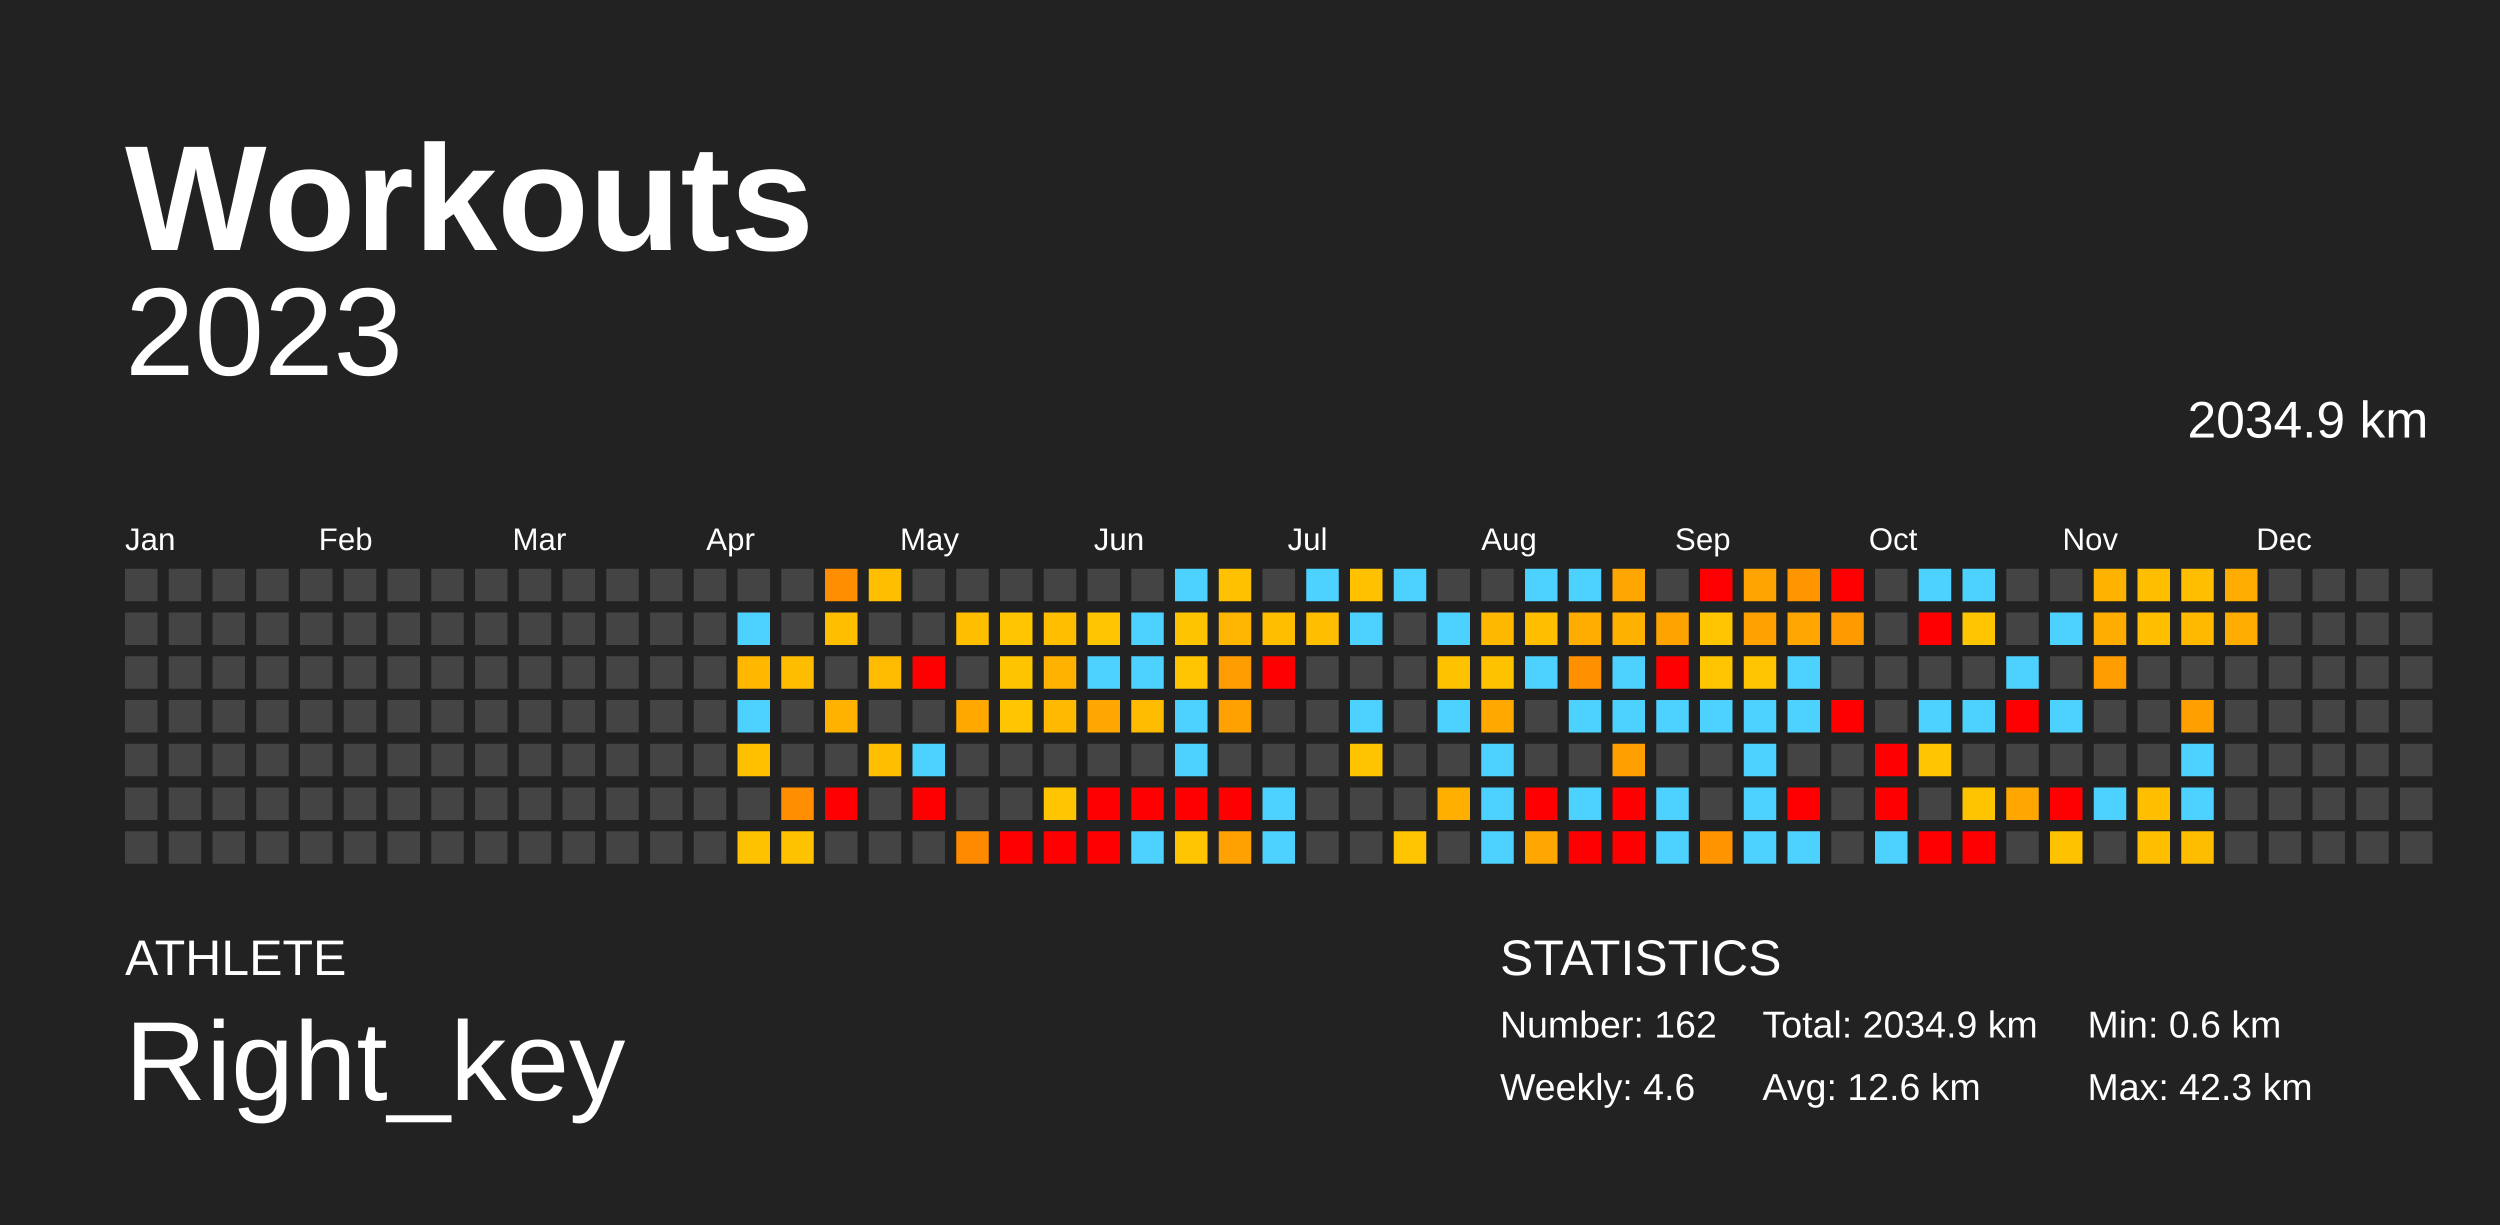
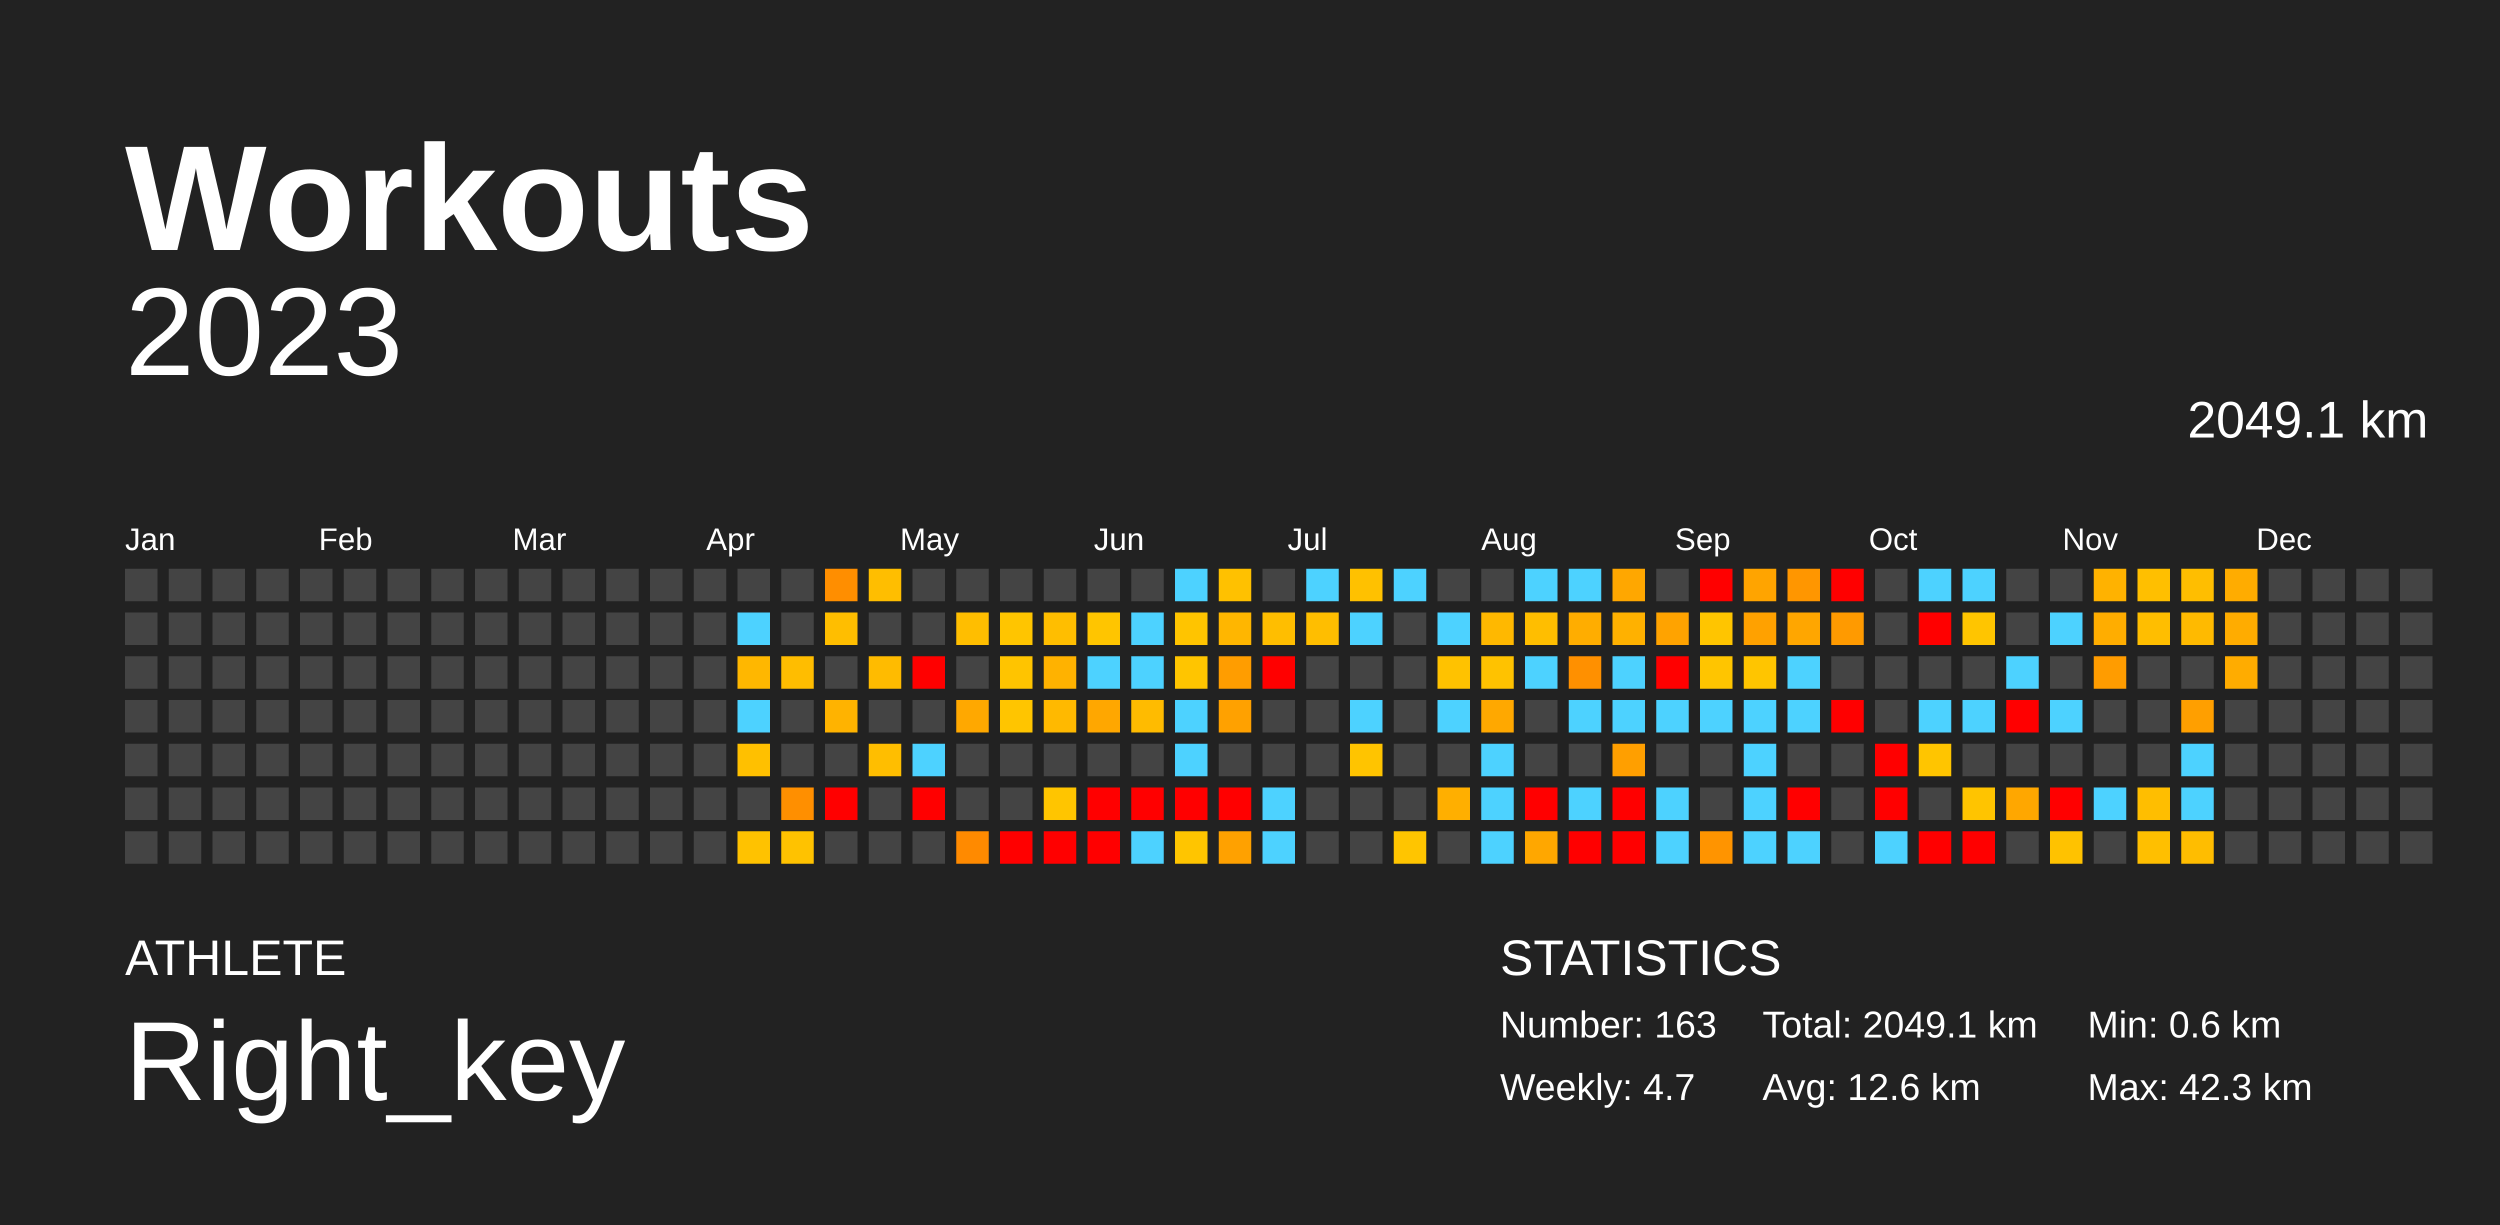
<svg xmlns="http://www.w3.org/2000/svg" baseProfile="full" height="98mm" version="1.1" viewBox="0,0,200,98" width="200mm">
  <defs />
  <rect fill="#222222" height="98" width="200" x="0" y="0" />
  <text fill="#FFFFFF" style="font-size:12px; font-family:Arial; font-weight:bold;" x="10" y="20">Workouts</text>
  <text fill="#FFFFFF" style="font-size:4px; font-family:Arial" x="10" y="78">ATHLETE</text>
  <text fill="#FFFFFF" style="font-size:9px; font-family:Arial" x="10" y="88">Right_key</text>
  <text fill="#FFFFFF" style="font-size:4px; font-family:Arial" x="120" y="78">STATISTICS</text>
-   <text fill="#FFFFFF" style="font-size:3px; font-family:Arial" x="120" y="83">Number: 162</text>
-   <text fill="#FFFFFF" style="font-size:3px; font-family:Arial" x="120" y="88">Weekly: 4.6</text>
-   <text fill="#FFFFFF" style="font-size:3px; font-family:Arial" x="141" y="83">Total: 2034.9 km</text>
+   <text fill="#FFFFFF" style="font-size:3px; font-family:Arial" x="120" y="83">Number: 163</text>
+   <text fill="#FFFFFF" style="font-size:3px; font-family:Arial" x="120" y="88">Weekly: 4.7</text>
+   <text fill="#FFFFFF" style="font-size:3px; font-family:Arial" x="141" y="83">Total: 2049.1 km</text>
  <text fill="#FFFFFF" style="font-size:3px; font-family:Arial" x="141" y="88">Avg: 12.6 km</text>
  <text fill="#FFFFFF" style="font-size:3px; font-family:Arial" x="167" y="83">Min: 0.6 km</text>
  <text fill="#FFFFFF" style="font-size:3px; font-family:Arial" x="167" y="88">Max: 42.3 km</text>
  <text alignment-baseline="hanging" fill="#FFFFFF" style="font-size:10.0px; font-family:Arial;" x="10" y="30">2023</text>
-   <text alignment-baseline="hanging" fill="#FFFFFF" style="font-size:4.125px; font-family:Arial;" x="175" y="35">2034.9 km</text>
+   <text alignment-baseline="hanging" fill="#FFFFFF" style="font-size:4.125px; font-family:Arial;" x="175" y="35">2049.1 km</text>
  <text fill="#FFFFFF" style="font-size:2.5px; font-family:Arial" x="10.0" y="44">Jan</text>
  <text fill="#FFFFFF" style="font-size:2.5px; font-family:Arial" x="25.5" y="44">Feb</text>
  <text fill="#FFFFFF" style="font-size:2.5px; font-family:Arial" x="41.0" y="44">Mar</text>
  <text fill="#FFFFFF" style="font-size:2.5px; font-family:Arial" x="56.5" y="44">Apr</text>
  <text fill="#FFFFFF" style="font-size:2.5px; font-family:Arial" x="72.0" y="44">May</text>
  <text fill="#FFFFFF" style="font-size:2.5px; font-family:Arial" x="87.5" y="44">Jun</text>
  <text fill="#FFFFFF" style="font-size:2.5px; font-family:Arial" x="103.0" y="44">Jul</text>
  <text fill="#FFFFFF" style="font-size:2.5px; font-family:Arial" x="118.5" y="44">Aug</text>
  <text fill="#FFFFFF" style="font-size:2.5px; font-family:Arial" x="134.0" y="44">Sep</text>
  <text fill="#FFFFFF" style="font-size:2.5px; font-family:Arial" x="149.5" y="44">Oct</text>
  <text fill="#FFFFFF" style="font-size:2.5px; font-family:Arial" x="165.0" y="44">Nov</text>
  <text fill="#FFFFFF" style="font-size:2.5px; font-family:Arial" x="180.5" y="44">Dec</text>
  <rect fill="#444444" height="2.6" width="2.6" x="10.0" y="45.5" />
  <rect fill="#444444" height="2.6" width="2.6" x="10.0" y="49.0" />
  <rect fill="#444444" height="2.6" width="2.6" x="10.0" y="52.5" />
  <rect fill="#444444" height="2.6" width="2.6" x="10.0" y="56.0" />
  <rect fill="#444444" height="2.6" width="2.6" x="10.0" y="59.5" />
  <rect fill="#444444" height="2.6" width="2.6" x="10.0" y="63.0" />
  <rect fill="#444444" height="2.6" width="2.6" x="10.0" y="66.5" />
  <rect fill="#444444" height="2.6" width="2.6" x="13.5" y="45.5" />
  <rect fill="#444444" height="2.6" width="2.6" x="13.5" y="49.0" />
  <rect fill="#444444" height="2.6" width="2.6" x="13.5" y="52.5" />
  <rect fill="#444444" height="2.6" width="2.6" x="13.5" y="56.0" />
  <rect fill="#444444" height="2.6" width="2.6" x="13.5" y="59.5" />
  <rect fill="#444444" height="2.6" width="2.6" x="13.5" y="63.0" />
  <rect fill="#444444" height="2.6" width="2.6" x="13.5" y="66.5" />
  <rect fill="#444444" height="2.6" width="2.6" x="17.0" y="45.5" />
  <rect fill="#444444" height="2.6" width="2.6" x="17.0" y="49.0" />
  <rect fill="#444444" height="2.6" width="2.6" x="17.0" y="52.5" />
  <rect fill="#444444" height="2.6" width="2.6" x="17.0" y="56.0" />
  <rect fill="#444444" height="2.6" width="2.6" x="17.0" y="59.5" />
  <rect fill="#444444" height="2.6" width="2.6" x="17.0" y="63.0" />
  <rect fill="#444444" height="2.6" width="2.6" x="17.0" y="66.5" />
  <rect fill="#444444" height="2.6" width="2.6" x="20.5" y="45.5" />
  <rect fill="#444444" height="2.6" width="2.6" x="20.5" y="49.0" />
  <rect fill="#444444" height="2.6" width="2.6" x="20.5" y="52.5" />
  <rect fill="#444444" height="2.6" width="2.6" x="20.5" y="56.0" />
  <rect fill="#444444" height="2.6" width="2.6" x="20.5" y="59.5" />
  <rect fill="#444444" height="2.6" width="2.6" x="20.5" y="63.0" />
  <rect fill="#444444" height="2.6" width="2.6" x="20.5" y="66.5" />
  <rect fill="#444444" height="2.6" width="2.6" x="24.0" y="45.5" />
  <rect fill="#444444" height="2.6" width="2.6" x="24.0" y="49.0" />
  <rect fill="#444444" height="2.6" width="2.6" x="24.0" y="52.5" />
  <rect fill="#444444" height="2.6" width="2.6" x="24.0" y="56.0" />
  <rect fill="#444444" height="2.6" width="2.6" x="24.0" y="59.5" />
  <rect fill="#444444" height="2.6" width="2.6" x="24.0" y="63.0" />
  <rect fill="#444444" height="2.6" width="2.6" x="24.0" y="66.5" />
  <rect fill="#444444" height="2.6" width="2.6" x="27.5" y="45.5" />
  <rect fill="#444444" height="2.6" width="2.6" x="27.5" y="49.0" />
  <rect fill="#444444" height="2.6" width="2.6" x="27.5" y="52.5" />
  <rect fill="#444444" height="2.6" width="2.6" x="27.5" y="56.0" />
  <rect fill="#444444" height="2.6" width="2.6" x="27.5" y="59.5" />
  <rect fill="#444444" height="2.6" width="2.6" x="27.5" y="63.0" />
  <rect fill="#444444" height="2.6" width="2.6" x="27.5" y="66.5" />
  <rect fill="#444444" height="2.6" width="2.6" x="31.0" y="45.5" />
  <rect fill="#444444" height="2.6" width="2.6" x="31.0" y="49.0" />
  <rect fill="#444444" height="2.6" width="2.6" x="31.0" y="52.5" />
  <rect fill="#444444" height="2.6" width="2.6" x="31.0" y="56.0" />
  <rect fill="#444444" height="2.6" width="2.6" x="31.0" y="59.5" />
  <rect fill="#444444" height="2.6" width="2.6" x="31.0" y="63.0" />
  <rect fill="#444444" height="2.6" width="2.6" x="31.0" y="66.5" />
  <rect fill="#444444" height="2.6" width="2.6" x="34.5" y="45.5" />
  <rect fill="#444444" height="2.6" width="2.6" x="34.5" y="49.0" />
  <rect fill="#444444" height="2.6" width="2.6" x="34.5" y="52.5" />
  <rect fill="#444444" height="2.6" width="2.6" x="34.5" y="56.0" />
  <rect fill="#444444" height="2.6" width="2.6" x="34.5" y="59.5" />
  <rect fill="#444444" height="2.6" width="2.6" x="34.5" y="63.0" />
  <rect fill="#444444" height="2.6" width="2.6" x="34.5" y="66.5" />
  <rect fill="#444444" height="2.6" width="2.6" x="38.0" y="45.5" />
  <rect fill="#444444" height="2.6" width="2.6" x="38.0" y="49.0" />
  <rect fill="#444444" height="2.6" width="2.6" x="38.0" y="52.5" />
  <rect fill="#444444" height="2.6" width="2.6" x="38.0" y="56.0" />
  <rect fill="#444444" height="2.6" width="2.6" x="38.0" y="59.5" />
  <rect fill="#444444" height="2.6" width="2.6" x="38.0" y="63.0" />
  <rect fill="#444444" height="2.6" width="2.6" x="38.0" y="66.5" />
  <rect fill="#444444" height="2.6" width="2.6" x="41.5" y="45.5" />
  <rect fill="#444444" height="2.6" width="2.6" x="41.5" y="49.0" />
  <rect fill="#444444" height="2.6" width="2.6" x="41.5" y="52.5" />
  <rect fill="#444444" height="2.6" width="2.6" x="41.5" y="56.0" />
  <rect fill="#444444" height="2.6" width="2.6" x="41.5" y="59.5" />
  <rect fill="#444444" height="2.6" width="2.6" x="41.5" y="63.0" />
  <rect fill="#444444" height="2.6" width="2.6" x="41.5" y="66.5" />
  <rect fill="#444444" height="2.6" width="2.6" x="45.0" y="45.5" />
  <rect fill="#444444" height="2.6" width="2.6" x="45.0" y="49.0" />
  <rect fill="#444444" height="2.6" width="2.6" x="45.0" y="52.5" />
  <rect fill="#444444" height="2.6" width="2.6" x="45.0" y="56.0" />
  <rect fill="#444444" height="2.6" width="2.6" x="45.0" y="59.5" />
  <rect fill="#444444" height="2.6" width="2.6" x="45.0" y="63.0" />
  <rect fill="#444444" height="2.6" width="2.6" x="45.0" y="66.5" />
  <rect fill="#444444" height="2.6" width="2.6" x="48.5" y="45.5" />
  <rect fill="#444444" height="2.6" width="2.6" x="48.5" y="49.0" />
  <rect fill="#444444" height="2.6" width="2.6" x="48.5" y="52.5" />
  <rect fill="#444444" height="2.6" width="2.6" x="48.5" y="56.0" />
  <rect fill="#444444" height="2.6" width="2.6" x="48.5" y="59.5" />
  <rect fill="#444444" height="2.6" width="2.6" x="48.5" y="63.0" />
  <rect fill="#444444" height="2.6" width="2.6" x="48.5" y="66.5" />
  <rect fill="#444444" height="2.6" width="2.6" x="52.0" y="45.5" />
  <rect fill="#444444" height="2.6" width="2.6" x="52.0" y="49.0" />
  <rect fill="#444444" height="2.6" width="2.6" x="52.0" y="52.5" />
  <rect fill="#444444" height="2.6" width="2.6" x="52.0" y="56.0" />
  <rect fill="#444444" height="2.6" width="2.6" x="52.0" y="59.5" />
  <rect fill="#444444" height="2.6" width="2.6" x="52.0" y="63.0" />
  <rect fill="#444444" height="2.6" width="2.6" x="52.0" y="66.5" />
  <rect fill="#444444" height="2.6" width="2.6" x="55.5" y="45.5" />
  <rect fill="#444444" height="2.6" width="2.6" x="55.5" y="49.0" />
  <rect fill="#444444" height="2.6" width="2.6" x="55.5" y="52.5" />
  <rect fill="#444444" height="2.6" width="2.6" x="55.5" y="56.0" />
  <rect fill="#444444" height="2.6" width="2.6" x="55.5" y="59.5" />
  <rect fill="#444444" height="2.6" width="2.6" x="55.5" y="63.0" />
  <rect fill="#444444" height="2.6" width="2.6" x="55.5" y="66.5" />
  <rect fill="#444444" height="2.6" width="2.6" x="59.0" y="45.5" />
  <rect fill="#4dd2ff" height="2.6" width="2.6" x="59.0" y="49.0" />
  <rect fill="#ffb700" height="2.6" width="2.6" x="59.0" y="52.5" />
  <rect fill="#4dd2ff" height="2.6" width="2.6" x="59.0" y="56.0" />
  <rect fill="#ffc000" height="2.6" width="2.6" x="59.0" y="59.5" />
  <rect fill="#444444" height="2.6" width="2.6" x="59.0" y="63.0" />
  <rect fill="#ffc200" height="2.6" width="2.6" x="59.0" y="66.5" />
  <rect fill="#444444" height="2.6" width="2.6" x="62.5" y="45.5" />
  <rect fill="#444444" height="2.6" width="2.6" x="62.5" y="49.0" />
  <rect fill="#ffbd00" height="2.6" width="2.6" x="62.5" y="52.5" />
  <rect fill="#444444" height="2.6" width="2.6" x="62.5" y="56.0" />
  <rect fill="#444444" height="2.6" width="2.6" x="62.5" y="59.5" />
  <rect fill="#ff8f00" height="2.6" width="2.6" x="62.5" y="63.0" />
  <rect fill="#ffc200" height="2.6" width="2.6" x="62.5" y="66.5" />
  <rect fill="#ff8e00" height="2.6" width="2.6" x="66.0" y="45.5" />
  <rect fill="#ffbe00" height="2.6" width="2.6" x="66.0" y="49.0" />
  <rect fill="#444444" height="2.6" width="2.6" x="66.0" y="52.5" />
  <rect fill="#ffb300" height="2.6" width="2.6" x="66.0" y="56.0" />
  <rect fill="#444444" height="2.6" width="2.6" x="66.0" y="59.5" />
  <rect fill="red" height="2.6" width="2.6" x="66.0" y="63.0" />
  <rect fill="#444444" height="2.6" width="2.6" x="66.0" y="66.5" />
  <rect fill="#ffbe00" height="2.6" width="2.6" x="69.5" y="45.5" />
  <rect fill="#444444" height="2.6" width="2.6" x="69.5" y="49.0" />
  <rect fill="#ffbb00" height="2.6" width="2.6" x="69.5" y="52.5" />
  <rect fill="#444444" height="2.6" width="2.6" x="69.5" y="56.0" />
  <rect fill="#ffbe00" height="2.6" width="2.6" x="69.5" y="59.5" />
  <rect fill="#444444" height="2.6" width="2.6" x="69.5" y="63.0" />
  <rect fill="#444444" height="2.6" width="2.6" x="69.5" y="66.5" />
  <rect fill="#444444" height="2.6" width="2.6" x="73.0" y="45.5" />
  <rect fill="#444444" height="2.6" width="2.6" x="73.0" y="49.0" />
  <rect fill="red" height="2.6" width="2.6" x="73.0" y="52.5" />
  <rect fill="#444444" height="2.6" width="2.6" x="73.0" y="56.0" />
  <rect fill="#4dd2ff" height="2.6" width="2.6" x="73.0" y="59.5" />
  <rect fill="red" height="2.6" width="2.6" x="73.0" y="63.0" />
  <rect fill="#444444" height="2.6" width="2.6" x="73.0" y="66.5" />
  <rect fill="#444444" height="2.6" width="2.6" x="76.5" y="45.5" />
  <rect fill="#ffbe00" height="2.6" width="2.6" x="76.5" y="49.0" />
  <rect fill="#444444" height="2.6" width="2.6" x="76.5" y="52.5" />
  <rect fill="#ffa800" height="2.6" width="2.6" x="76.5" y="56.0" />
  <rect fill="#444444" height="2.6" width="2.6" x="76.5" y="59.5" />
  <rect fill="#444444" height="2.6" width="2.6" x="76.5" y="63.0" />
  <rect fill="#ff8a00" height="2.6" width="2.6" x="76.5" y="66.5" />
  <rect fill="#444444" height="2.6" width="2.6" x="80.0" y="45.5" />
  <rect fill="#ffc500" height="2.6" width="2.6" x="80.0" y="49.0" />
  <rect fill="#ffc400" height="2.6" width="2.6" x="80.0" y="52.5" />
  <rect fill="#ffc500" height="2.6" width="2.6" x="80.0" y="56.0" />
  <rect fill="#444444" height="2.6" width="2.6" x="80.0" y="59.5" />
  <rect fill="#444444" height="2.6" width="2.6" x="80.0" y="63.0" />
  <rect fill="red" height="2.6" width="2.6" x="80.0" y="66.5" />
  <rect fill="#444444" height="2.6" width="2.6" x="83.5" y="45.5" />
  <rect fill="#ffbe00" height="2.6" width="2.6" x="83.5" y="49.0" />
  <rect fill="#ffb200" height="2.6" width="2.6" x="83.5" y="52.5" />
  <rect fill="#ffb900" height="2.6" width="2.6" x="83.5" y="56.0" />
  <rect fill="#444444" height="2.6" width="2.6" x="83.5" y="59.5" />
  <rect fill="#ffc500" height="2.6" width="2.6" x="83.5" y="63.0" />
  <rect fill="red" height="2.6" width="2.6" x="83.5" y="66.5" />
  <rect fill="#444444" height="2.6" width="2.6" x="87.0" y="45.5" />
  <rect fill="#ffc500" height="2.6" width="2.6" x="87.0" y="49.0" />
  <rect fill="#4dd2ff" height="2.6" width="2.6" x="87.0" y="52.5" />
  <rect fill="#ffa700" height="2.6" width="2.6" x="87.0" y="56.0" />
  <rect fill="#444444" height="2.6" width="2.6" x="87.0" y="59.5" />
  <rect fill="red" height="2.6" width="2.6" x="87.0" y="63.0" />
  <rect fill="red" height="2.6" width="2.6" x="87.0" y="66.5" />
  <rect fill="#444444" height="2.6" width="2.6" x="90.5" y="45.5" />
  <rect fill="#4dd2ff" height="2.6" width="2.6" x="90.5" y="49.0" />
  <rect fill="#4dd2ff" height="2.6" width="2.6" x="90.5" y="52.5" />
  <rect fill="#ffbb00" height="2.6" width="2.6" x="90.5" y="56.0" />
  <rect fill="#444444" height="2.6" width="2.6" x="90.5" y="59.5" />
  <rect fill="red" height="2.6" width="2.6" x="90.5" y="63.0" />
  <rect fill="#4dd2ff" height="2.6" width="2.6" x="90.5" y="66.5" />
  <rect fill="#4dd2ff" height="2.6" width="2.6" x="94.0" y="45.5" />
  <rect fill="#ffc400" height="2.6" width="2.6" x="94.0" y="49.0" />
  <rect fill="#ffc500" height="2.6" width="2.6" x="94.0" y="52.5" />
  <rect fill="#4dd2ff" height="2.6" width="2.6" x="94.0" y="56.0" />
  <rect fill="#4dd2ff" height="2.6" width="2.6" x="94.0" y="59.5" />
  <rect fill="red" height="2.6" width="2.6" x="94.0" y="63.0" />
  <rect fill="#ffc500" height="2.6" width="2.6" x="94.0" y="66.5" />
  <rect fill="#ffc100" height="2.6" width="2.6" x="97.5" y="45.5" />
  <rect fill="#ffb600" height="2.6" width="2.6" x="97.5" y="49.0" />
  <rect fill="#ff9d00" height="2.6" width="2.6" x="97.5" y="52.5" />
  <rect fill="#ffa100" height="2.6" width="2.6" x="97.5" y="56.0" />
  <rect fill="#444444" height="2.6" width="2.6" x="97.5" y="59.5" />
  <rect fill="red" height="2.6" width="2.6" x="97.5" y="63.0" />
  <rect fill="#ffa100" height="2.6" width="2.6" x="97.5" y="66.5" />
  <rect fill="#444444" height="2.6" width="2.6" x="101.0" y="45.5" />
  <rect fill="#ffbe00" height="2.6" width="2.6" x="101.0" y="49.0" />
  <rect fill="red" height="2.6" width="2.6" x="101.0" y="52.5" />
  <rect fill="#444444" height="2.6" width="2.6" x="101.0" y="56.0" />
  <rect fill="#444444" height="2.6" width="2.6" x="101.0" y="59.5" />
  <rect fill="#4dd2ff" height="2.6" width="2.6" x="101.0" y="63.0" />
  <rect fill="#4dd2ff" height="2.6" width="2.6" x="101.0" y="66.5" />
  <rect fill="#4dd2ff" height="2.6" width="2.6" x="104.5" y="45.5" />
  <rect fill="#ffbe00" height="2.6" width="2.6" x="104.5" y="49.0" />
  <rect fill="#444444" height="2.6" width="2.6" x="104.5" y="52.5" />
  <rect fill="#444444" height="2.6" width="2.6" x="104.5" y="56.0" />
  <rect fill="#444444" height="2.6" width="2.6" x="104.5" y="59.5" />
  <rect fill="#444444" height="2.6" width="2.6" x="104.5" y="63.0" />
  <rect fill="#444444" height="2.6" width="2.6" x="104.5" y="66.5" />
  <rect fill="#ffc100" height="2.6" width="2.6" x="108.0" y="45.5" />
  <rect fill="#4dd2ff" height="2.6" width="2.6" x="108.0" y="49.0" />
  <rect fill="#444444" height="2.6" width="2.6" x="108.0" y="52.5" />
  <rect fill="#4dd2ff" height="2.6" width="2.6" x="108.0" y="56.0" />
  <rect fill="#ffc400" height="2.6" width="2.6" x="108.0" y="59.5" />
  <rect fill="#444444" height="2.6" width="2.6" x="108.0" y="63.0" />
  <rect fill="#444444" height="2.6" width="2.6" x="108.0" y="66.5" />
  <rect fill="#4dd2ff" height="2.6" width="2.6" x="111.5" y="45.5" />
  <rect fill="#444444" height="2.6" width="2.6" x="111.5" y="49.0" />
  <rect fill="#444444" height="2.6" width="2.6" x="111.5" y="52.5" />
  <rect fill="#444444" height="2.6" width="2.6" x="111.5" y="56.0" />
  <rect fill="#444444" height="2.6" width="2.6" x="111.5" y="59.5" />
  <rect fill="#444444" height="2.6" width="2.6" x="111.5" y="63.0" />
  <rect fill="#ffc500" height="2.6" width="2.6" x="111.5" y="66.5" />
  <rect fill="#444444" height="2.6" width="2.6" x="115.0" y="45.5" />
  <rect fill="#4dd2ff" height="2.6" width="2.6" x="115.0" y="49.0" />
  <rect fill="#ffc200" height="2.6" width="2.6" x="115.0" y="52.5" />
  <rect fill="#4dd2ff" height="2.6" width="2.6" x="115.0" y="56.0" />
  <rect fill="#444444" height="2.6" width="2.6" x="115.0" y="59.5" />
  <rect fill="#ffaf00" height="2.6" width="2.6" x="115.0" y="63.0" />
  <rect fill="#444444" height="2.6" width="2.6" x="115.0" y="66.5" />
  <rect fill="#444444" height="2.6" width="2.6" x="118.5" y="45.5" />
  <rect fill="#ffb800" height="2.6" width="2.6" x="118.5" y="49.0" />
  <rect fill="#ffc200" height="2.6" width="2.6" x="118.5" y="52.5" />
  <rect fill="#ffa800" height="2.6" width="2.6" x="118.5" y="56.0" />
  <rect fill="#4dd2ff" height="2.6" width="2.6" x="118.5" y="59.5" />
  <rect fill="#4dd2ff" height="2.6" width="2.6" x="118.5" y="63.0" />
  <rect fill="#4dd2ff" height="2.6" width="2.6" x="118.5" y="66.5" />
  <rect fill="#4dd2ff" height="2.6" width="2.6" x="122.0" y="45.5" />
  <rect fill="#ffbe00" height="2.6" width="2.6" x="122.0" y="49.0" />
  <rect fill="#4dd2ff" height="2.6" width="2.6" x="122.0" y="52.5" />
  <rect fill="#444444" height="2.6" width="2.6" x="122.0" y="56.0" />
  <rect fill="#444444" height="2.6" width="2.6" x="122.0" y="59.5" />
  <rect fill="red" height="2.6" width="2.6" x="122.0" y="63.0" />
  <rect fill="#ffa700" height="2.6" width="2.6" x="122.0" y="66.5" />
  <rect fill="#4dd2ff" height="2.6" width="2.6" x="125.5" y="45.5" />
  <rect fill="#ffad00" height="2.6" width="2.6" x="125.5" y="49.0" />
  <rect fill="#ff9000" height="2.6" width="2.6" x="125.5" y="52.5" />
  <rect fill="#4dd2ff" height="2.6" width="2.6" x="125.5" y="56.0" />
  <rect fill="#444444" height="2.6" width="2.6" x="125.5" y="59.5" />
  <rect fill="#4dd2ff" height="2.6" width="2.6" x="125.5" y="63.0" />
  <rect fill="red" height="2.6" width="2.6" x="125.5" y="66.5" />
  <rect fill="#ffa700" height="2.6" width="2.6" x="129.0" y="45.5" />
  <rect fill="#ffb100" height="2.6" width="2.6" x="129.0" y="49.0" />
  <rect fill="#4dd2ff" height="2.6" width="2.6" x="129.0" y="52.5" />
  <rect fill="#4dd2ff" height="2.6" width="2.6" x="129.0" y="56.0" />
  <rect fill="#ff9f00" height="2.6" width="2.6" x="129.0" y="59.5" />
  <rect fill="red" height="2.6" width="2.6" x="129.0" y="63.0" />
  <rect fill="red" height="2.6" width="2.6" x="129.0" y="66.5" />
  <rect fill="#444444" height="2.6" width="2.6" x="132.5" y="45.5" />
  <rect fill="#ffa300" height="2.6" width="2.6" x="132.5" y="49.0" />
  <rect fill="red" height="2.6" width="2.6" x="132.5" y="52.5" />
  <rect fill="#4dd2ff" height="2.6" width="2.6" x="132.5" y="56.0" />
  <rect fill="#444444" height="2.6" width="2.6" x="132.5" y="59.5" />
  <rect fill="#4dd2ff" height="2.6" width="2.6" x="132.5" y="63.0" />
  <rect fill="#4dd2ff" height="2.6" width="2.6" x="132.5" y="66.5" />
  <rect fill="red" height="2.6" width="2.6" x="136.0" y="45.5" />
  <rect fill="#ffc500" height="2.6" width="2.6" x="136.0" y="49.0" />
  <rect fill="#ffc500" height="2.6" width="2.6" x="136.0" y="52.5" />
  <rect fill="#4dd2ff" height="2.6" width="2.6" x="136.0" y="56.0" />
  <rect fill="#444444" height="2.6" width="2.6" x="136.0" y="59.5" />
  <rect fill="#444444" height="2.6" width="2.6" x="136.0" y="63.0" />
  <rect fill="#ff9400" height="2.6" width="2.6" x="136.0" y="66.5" />
  <rect fill="#ffa400" height="2.6" width="2.6" x="139.5" y="45.5" />
  <rect fill="#ffa100" height="2.6" width="2.6" x="139.5" y="49.0" />
  <rect fill="#ffc500" height="2.6" width="2.6" x="139.5" y="52.5" />
  <rect fill="#4dd2ff" height="2.6" width="2.6" x="139.5" y="56.0" />
  <rect fill="#4dd2ff" height="2.6" width="2.6" x="139.5" y="59.5" />
  <rect fill="#4dd2ff" height="2.6" width="2.6" x="139.5" y="63.0" />
  <rect fill="#4dd2ff" height="2.6" width="2.6" x="139.5" y="66.5" />
  <rect fill="#ff9600" height="2.6" width="2.6" x="143.0" y="45.5" />
  <rect fill="#ffa600" height="2.6" width="2.6" x="143.0" y="49.0" />
  <rect fill="#4dd2ff" height="2.6" width="2.6" x="143.0" y="52.5" />
  <rect fill="#4dd2ff" height="2.6" width="2.6" x="143.0" y="56.0" />
  <rect fill="#444444" height="2.6" width="2.6" x="143.0" y="59.5" />
  <rect fill="red" height="2.6" width="2.6" x="143.0" y="63.0" />
  <rect fill="#4dd2ff" height="2.6" width="2.6" x="143.0" y="66.5" />
  <rect fill="red" height="2.6" width="2.6" x="146.5" y="45.5" />
  <rect fill="#ff9a00" height="2.6" width="2.6" x="146.5" y="49.0" />
  <rect fill="#444444" height="2.6" width="2.6" x="146.5" y="52.5" />
  <rect fill="red" height="2.6" width="2.6" x="146.5" y="56.0" />
  <rect fill="#444444" height="2.6" width="2.6" x="146.5" y="59.5" />
  <rect fill="#444444" height="2.6" width="2.6" x="146.5" y="63.0" />
  <rect fill="#444444" height="2.6" width="2.6" x="146.5" y="66.5" />
  <rect fill="#444444" height="2.6" width="2.6" x="150.0" y="45.5" />
  <rect fill="#444444" height="2.6" width="2.6" x="150.0" y="49.0" />
  <rect fill="#444444" height="2.6" width="2.6" x="150.0" y="52.5" />
  <rect fill="#444444" height="2.6" width="2.6" x="150.0" y="56.0" />
  <rect fill="red" height="2.6" width="2.6" x="150.0" y="59.5" />
  <rect fill="red" height="2.6" width="2.6" x="150.0" y="63.0" />
  <rect fill="#4dd2ff" height="2.6" width="2.6" x="150.0" y="66.5" />
  <rect fill="#4dd2ff" height="2.6" width="2.6" x="153.5" y="45.5" />
  <rect fill="red" height="2.6" width="2.6" x="153.5" y="49.0" />
  <rect fill="#444444" height="2.6" width="2.6" x="153.5" y="52.5" />
  <rect fill="#4dd2ff" height="2.6" width="2.6" x="153.5" y="56.0" />
  <rect fill="#ffc500" height="2.6" width="2.6" x="153.5" y="59.5" />
  <rect fill="#444444" height="2.6" width="2.6" x="153.5" y="63.0" />
  <rect fill="red" height="2.6" width="2.6" x="153.5" y="66.5" />
  <rect fill="#4dd2ff" height="2.6" width="2.6" x="157.0" y="45.5" />
  <rect fill="#ffc500" height="2.6" width="2.6" x="157.0" y="49.0" />
  <rect fill="#444444" height="2.6" width="2.6" x="157.0" y="52.5" />
  <rect fill="#4dd2ff" height="2.6" width="2.6" x="157.0" y="56.0" />
  <rect fill="#444444" height="2.6" width="2.6" x="157.0" y="59.5" />
  <rect fill="#ffc400" height="2.6" width="2.6" x="157.0" y="63.0" />
  <rect fill="red" height="2.6" width="2.6" x="157.0" y="66.5" />
  <rect fill="#444444" height="2.6" width="2.6" x="160.5" y="45.5" />
  <rect fill="#444444" height="2.6" width="2.6" x="160.5" y="49.0" />
  <rect fill="#4dd2ff" height="2.6" width="2.6" x="160.5" y="52.5" />
  <rect fill="red" height="2.6" width="2.6" x="160.5" y="56.0" />
  <rect fill="#444444" height="2.6" width="2.6" x="160.5" y="59.5" />
  <rect fill="#ffa700" height="2.6" width="2.6" x="160.5" y="63.0" />
  <rect fill="#444444" height="2.6" width="2.6" x="160.5" y="66.5" />
  <rect fill="#444444" height="2.6" width="2.6" x="164.0" y="45.5" />
  <rect fill="#4dd2ff" height="2.6" width="2.6" x="164.0" y="49.0" />
  <rect fill="#444444" height="2.6" width="2.6" x="164.0" y="52.5" />
  <rect fill="#4dd2ff" height="2.6" width="2.6" x="164.0" y="56.0" />
  <rect fill="#444444" height="2.6" width="2.6" x="164.0" y="59.5" />
  <rect fill="red" height="2.6" width="2.6" x="164.0" y="63.0" />
  <rect fill="#ffc200" height="2.6" width="2.6" x="164.0" y="66.5" />
  <rect fill="#ffb200" height="2.6" width="2.6" x="167.5" y="45.5" />
  <rect fill="#ffad00" height="2.6" width="2.6" x="167.5" y="49.0" />
  <rect fill="#ff9c00" height="2.6" width="2.6" x="167.5" y="52.5" />
  <rect fill="#444444" height="2.6" width="2.6" x="167.5" y="56.0" />
  <rect fill="#444444" height="2.6" width="2.6" x="167.5" y="59.5" />
  <rect fill="#4dd2ff" height="2.6" width="2.6" x="167.5" y="63.0" />
  <rect fill="#444444" height="2.6" width="2.6" x="167.5" y="66.5" />
  <rect fill="#ffbf00" height="2.6" width="2.6" x="171.0" y="45.5" />
  <rect fill="#ffbe00" height="2.6" width="2.6" x="171.0" y="49.0" />
  <rect fill="#444444" height="2.6" width="2.6" x="171.0" y="52.5" />
  <rect fill="#444444" height="2.6" width="2.6" x="171.0" y="56.0" />
  <rect fill="#444444" height="2.6" width="2.6" x="171.0" y="59.5" />
  <rect fill="#ffbe00" height="2.6" width="2.6" x="171.0" y="63.0" />
  <rect fill="#ffbf00" height="2.6" width="2.6" x="171.0" y="66.5" />
  <rect fill="#ffbe00" height="2.6" width="2.6" x="174.5" y="45.5" />
  <rect fill="#ffba00" height="2.6" width="2.6" x="174.5" y="49.0" />
  <rect fill="#444444" height="2.6" width="2.6" x="174.5" y="52.5" />
  <rect fill="#ff9f00" height="2.6" width="2.6" x="174.5" y="56.0" />
  <rect fill="#4dd2ff" height="2.6" width="2.6" x="174.5" y="59.5" />
  <rect fill="#4dd2ff" height="2.6" width="2.6" x="174.5" y="63.0" />
  <rect fill="#ffbd00" height="2.6" width="2.6" x="174.5" y="66.5" />
  <rect fill="#ffac00" height="2.6" width="2.6" x="178.0" y="45.5" />
  <rect fill="#ffac00" height="2.6" width="2.6" x="178.0" y="49.0" />
-   <rect fill="#444444" height="2.6" width="2.6" x="178.0" y="52.5" />
+   <rect fill="#ffac00" height="2.6" width="2.6" x="178.0" y="52.5" />
  <rect fill="#444444" height="2.6" width="2.6" x="178.0" y="56.0" />
  <rect fill="#444444" height="2.6" width="2.6" x="178.0" y="59.5" />
  <rect fill="#444444" height="2.6" width="2.6" x="178.0" y="63.0" />
  <rect fill="#444444" height="2.6" width="2.6" x="178.0" y="66.5" />
  <rect fill="#444444" height="2.6" width="2.6" x="181.5" y="45.5" />
  <rect fill="#444444" height="2.6" width="2.6" x="181.5" y="49.0" />
  <rect fill="#444444" height="2.6" width="2.6" x="181.5" y="52.5" />
  <rect fill="#444444" height="2.6" width="2.6" x="181.5" y="56.0" />
  <rect fill="#444444" height="2.6" width="2.6" x="181.5" y="59.5" />
  <rect fill="#444444" height="2.6" width="2.6" x="181.5" y="63.0" />
  <rect fill="#444444" height="2.6" width="2.6" x="181.5" y="66.5" />
  <rect fill="#444444" height="2.6" width="2.6" x="185.0" y="45.5" />
  <rect fill="#444444" height="2.6" width="2.6" x="185.0" y="49.0" />
  <rect fill="#444444" height="2.6" width="2.6" x="185.0" y="52.5" />
  <rect fill="#444444" height="2.6" width="2.6" x="185.0" y="56.0" />
  <rect fill="#444444" height="2.6" width="2.6" x="185.0" y="59.5" />
  <rect fill="#444444" height="2.6" width="2.6" x="185.0" y="63.0" />
  <rect fill="#444444" height="2.6" width="2.6" x="185.0" y="66.5" />
  <rect fill="#444444" height="2.6" width="2.6" x="188.5" y="45.5" />
  <rect fill="#444444" height="2.6" width="2.6" x="188.5" y="49.0" />
  <rect fill="#444444" height="2.6" width="2.6" x="188.5" y="52.5" />
  <rect fill="#444444" height="2.6" width="2.6" x="188.5" y="56.0" />
  <rect fill="#444444" height="2.6" width="2.6" x="188.5" y="59.5" />
  <rect fill="#444444" height="2.6" width="2.6" x="188.5" y="63.0" />
  <rect fill="#444444" height="2.6" width="2.6" x="188.5" y="66.5" />
  <rect fill="#444444" height="2.6" width="2.6" x="192.0" y="45.5" />
  <rect fill="#444444" height="2.6" width="2.6" x="192.0" y="49.0" />
  <rect fill="#444444" height="2.6" width="2.6" x="192.0" y="52.5" />
  <rect fill="#444444" height="2.6" width="2.6" x="192.0" y="56.0" />
  <rect fill="#444444" height="2.6" width="2.6" x="192.0" y="59.5" />
  <rect fill="#444444" height="2.6" width="2.6" x="192.0" y="63.0" />
  <rect fill="#444444" height="2.6" width="2.6" x="192.0" y="66.5" />
</svg>
